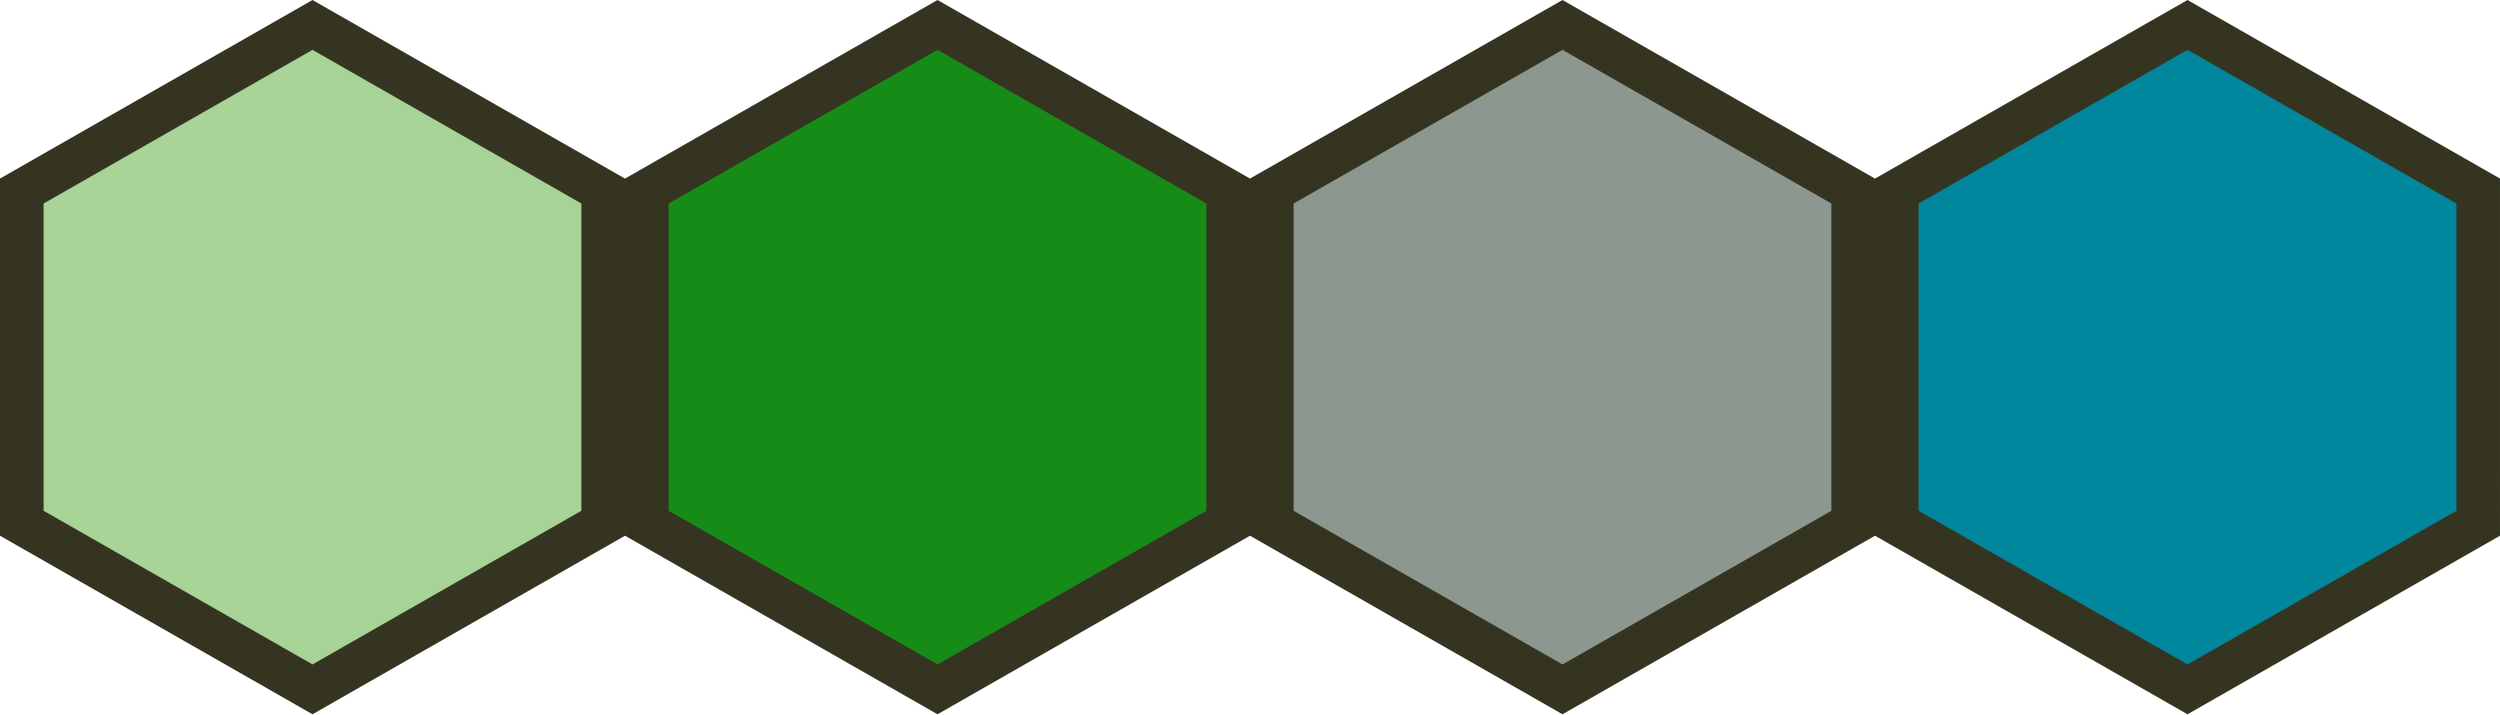
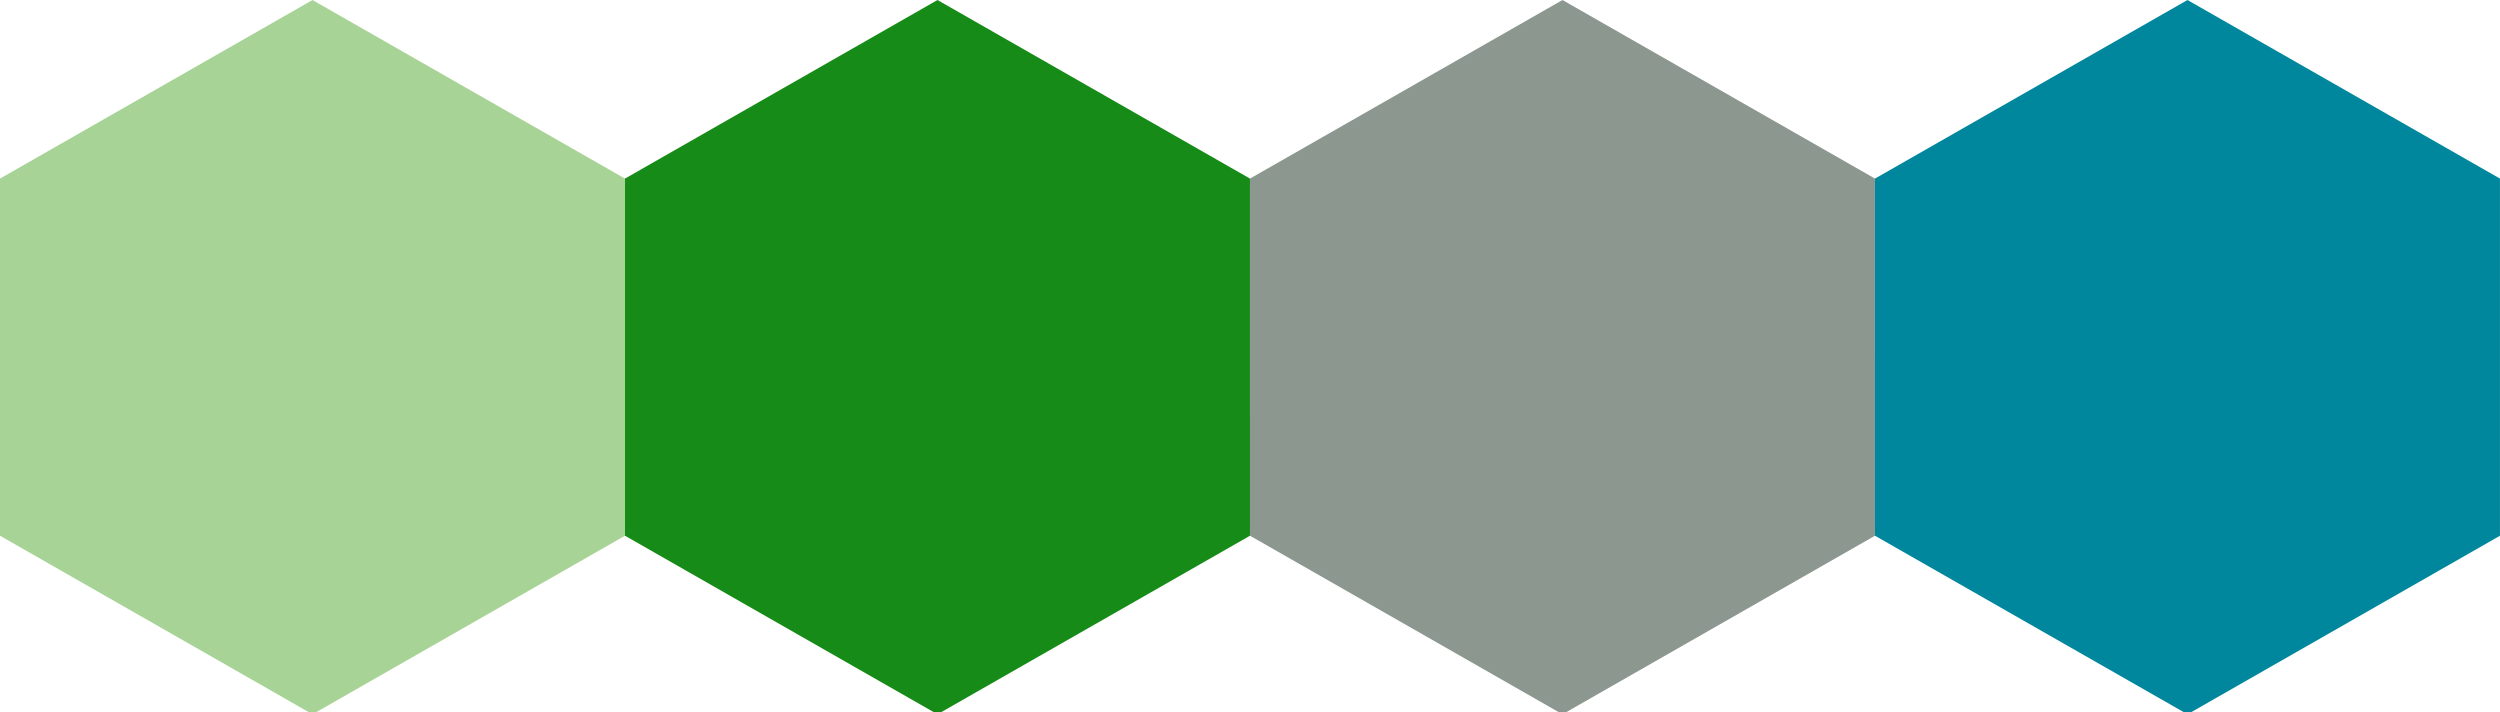
- <svg xmlns="http://www.w3.org/2000/svg" width="306.959mm" height="87.703mm" viewBox="0 0 306.959 87.703" version="1.1" id="svg1">
+ <svg xmlns="http://www.w3.org/2000/svg" width="116" height="33" viewBox="0 0 30.692 8.731" version="1.1" id="svg1">
  <defs id="defs1" />
  <g id="layer1" transform="translate(0.7228695,-14.65012)">
-     <path style="fill:#a8d396;fill-opacity:1;stroke:#343421;stroke-width:10;stroke-linecap:square;stroke-linejoin:miter;stroke-dasharray:none;stroke-opacity:1;paint-order:markers stroke fill" id="path1" d="M 65.943,73.785 35.121,91.58 4.298,73.785 l 2e-7,-35.591 30.822,-17.795 30.822,17.795 z" transform="matrix(1.071113,0,0,1.060134,0.02866512,-0.8548704)" />
-     <path style="fill:#178b17;fill-opacity:1;stroke:#343421;stroke-width:10;stroke-linecap:square;stroke-linejoin:miter;stroke-dasharray:none;stroke-opacity:1;paint-order:markers stroke fill" id="path1-8" d="M 65.943,73.785 35.121,91.58 4.298,73.785 l 2e-7,-35.591 30.822,-17.795 30.822,17.795 z" transform="matrix(1.071113,0,0,1.060134,76.76845,-0.8548704)" />
-     <path style="fill:#8b978f;fill-opacity:1;stroke:#343421;stroke-width:10;stroke-linecap:square;stroke-linejoin:miter;stroke-dasharray:none;stroke-opacity:1;paint-order:markers stroke fill" id="path1-5" d="M 65.943,73.785 35.121,91.58 4.298,73.785 l 2e-7,-35.591 30.822,-17.795 30.822,17.795 z" transform="matrix(1.071113,0,0,1.060134,153.5082,-0.8548704)" />
-     <path style="fill:#00879d;fill-opacity:1;stroke:#343421;stroke-width:10;stroke-linecap:square;stroke-linejoin:miter;stroke-dasharray:none;stroke-opacity:1;paint-order:markers stroke fill" id="path1-1" d="M 65.943,73.785 35.121,91.58 4.298,73.785 l 2e-7,-35.591 30.822,-17.795 30.822,17.795 z" transform="matrix(1.071113,0,0,1.060134,230.248,-0.8548704)" />
+     <path style="fill:#a8d396;fill-opacity:1;stroke:none;stroke-width:10;stroke-linecap:square;stroke-linejoin:miter;stroke-dasharray:none;stroke-opacity:1;paint-order:markers stroke fill" id="path1" d="M 65.943,73.785 35.121,91.58 4.298,73.785 l 2e-7,-35.591 30.822,-17.795 30.822,17.795 z" transform="matrix(0.1244696,0,0,0.1231938,-1.257885,12.13709)" />
+     <path style="fill:#178b17;fill-opacity:1;stroke:none;stroke-width:10;stroke-linecap:square;stroke-linejoin:miter;stroke-dasharray:none;stroke-opacity:1;paint-order:markers stroke fill" id="path1-8" d="M 65.943,73.785 35.121,91.58 4.298,73.785 l 2e-7,-35.591 30.822,-17.795 30.822,17.795 z" transform="matrix(0.1244696,0,0,0.1231938,6.415032,12.13709)" />
+     <path style="fill:#8b978f;fill-opacity:1;stroke:none;stroke-width:10;stroke-linecap:square;stroke-linejoin:miter;stroke-dasharray:none;stroke-opacity:1;paint-order:markers stroke fill" id="path1-5" d="M 65.943,73.785 35.121,91.58 4.298,73.785 l 2e-7,-35.591 30.822,-17.795 30.822,17.795 z" transform="matrix(0.1244696,0,0,0.1231938,14.08795,12.13709)" />
+     <path style="fill:#00879d;fill-opacity:1;stroke:none;stroke-width:10;stroke-linecap:square;stroke-linejoin:miter;stroke-dasharray:none;stroke-opacity:1;paint-order:markers stroke fill" id="path1-1" d="M 65.943,73.785 35.121,91.58 4.298,73.785 l 2e-7,-35.591 30.822,-17.795 30.822,17.795 z" transform="matrix(0.1244696,0,0,0.1231938,21.76087,12.13709)" />
  </g>
</svg>
